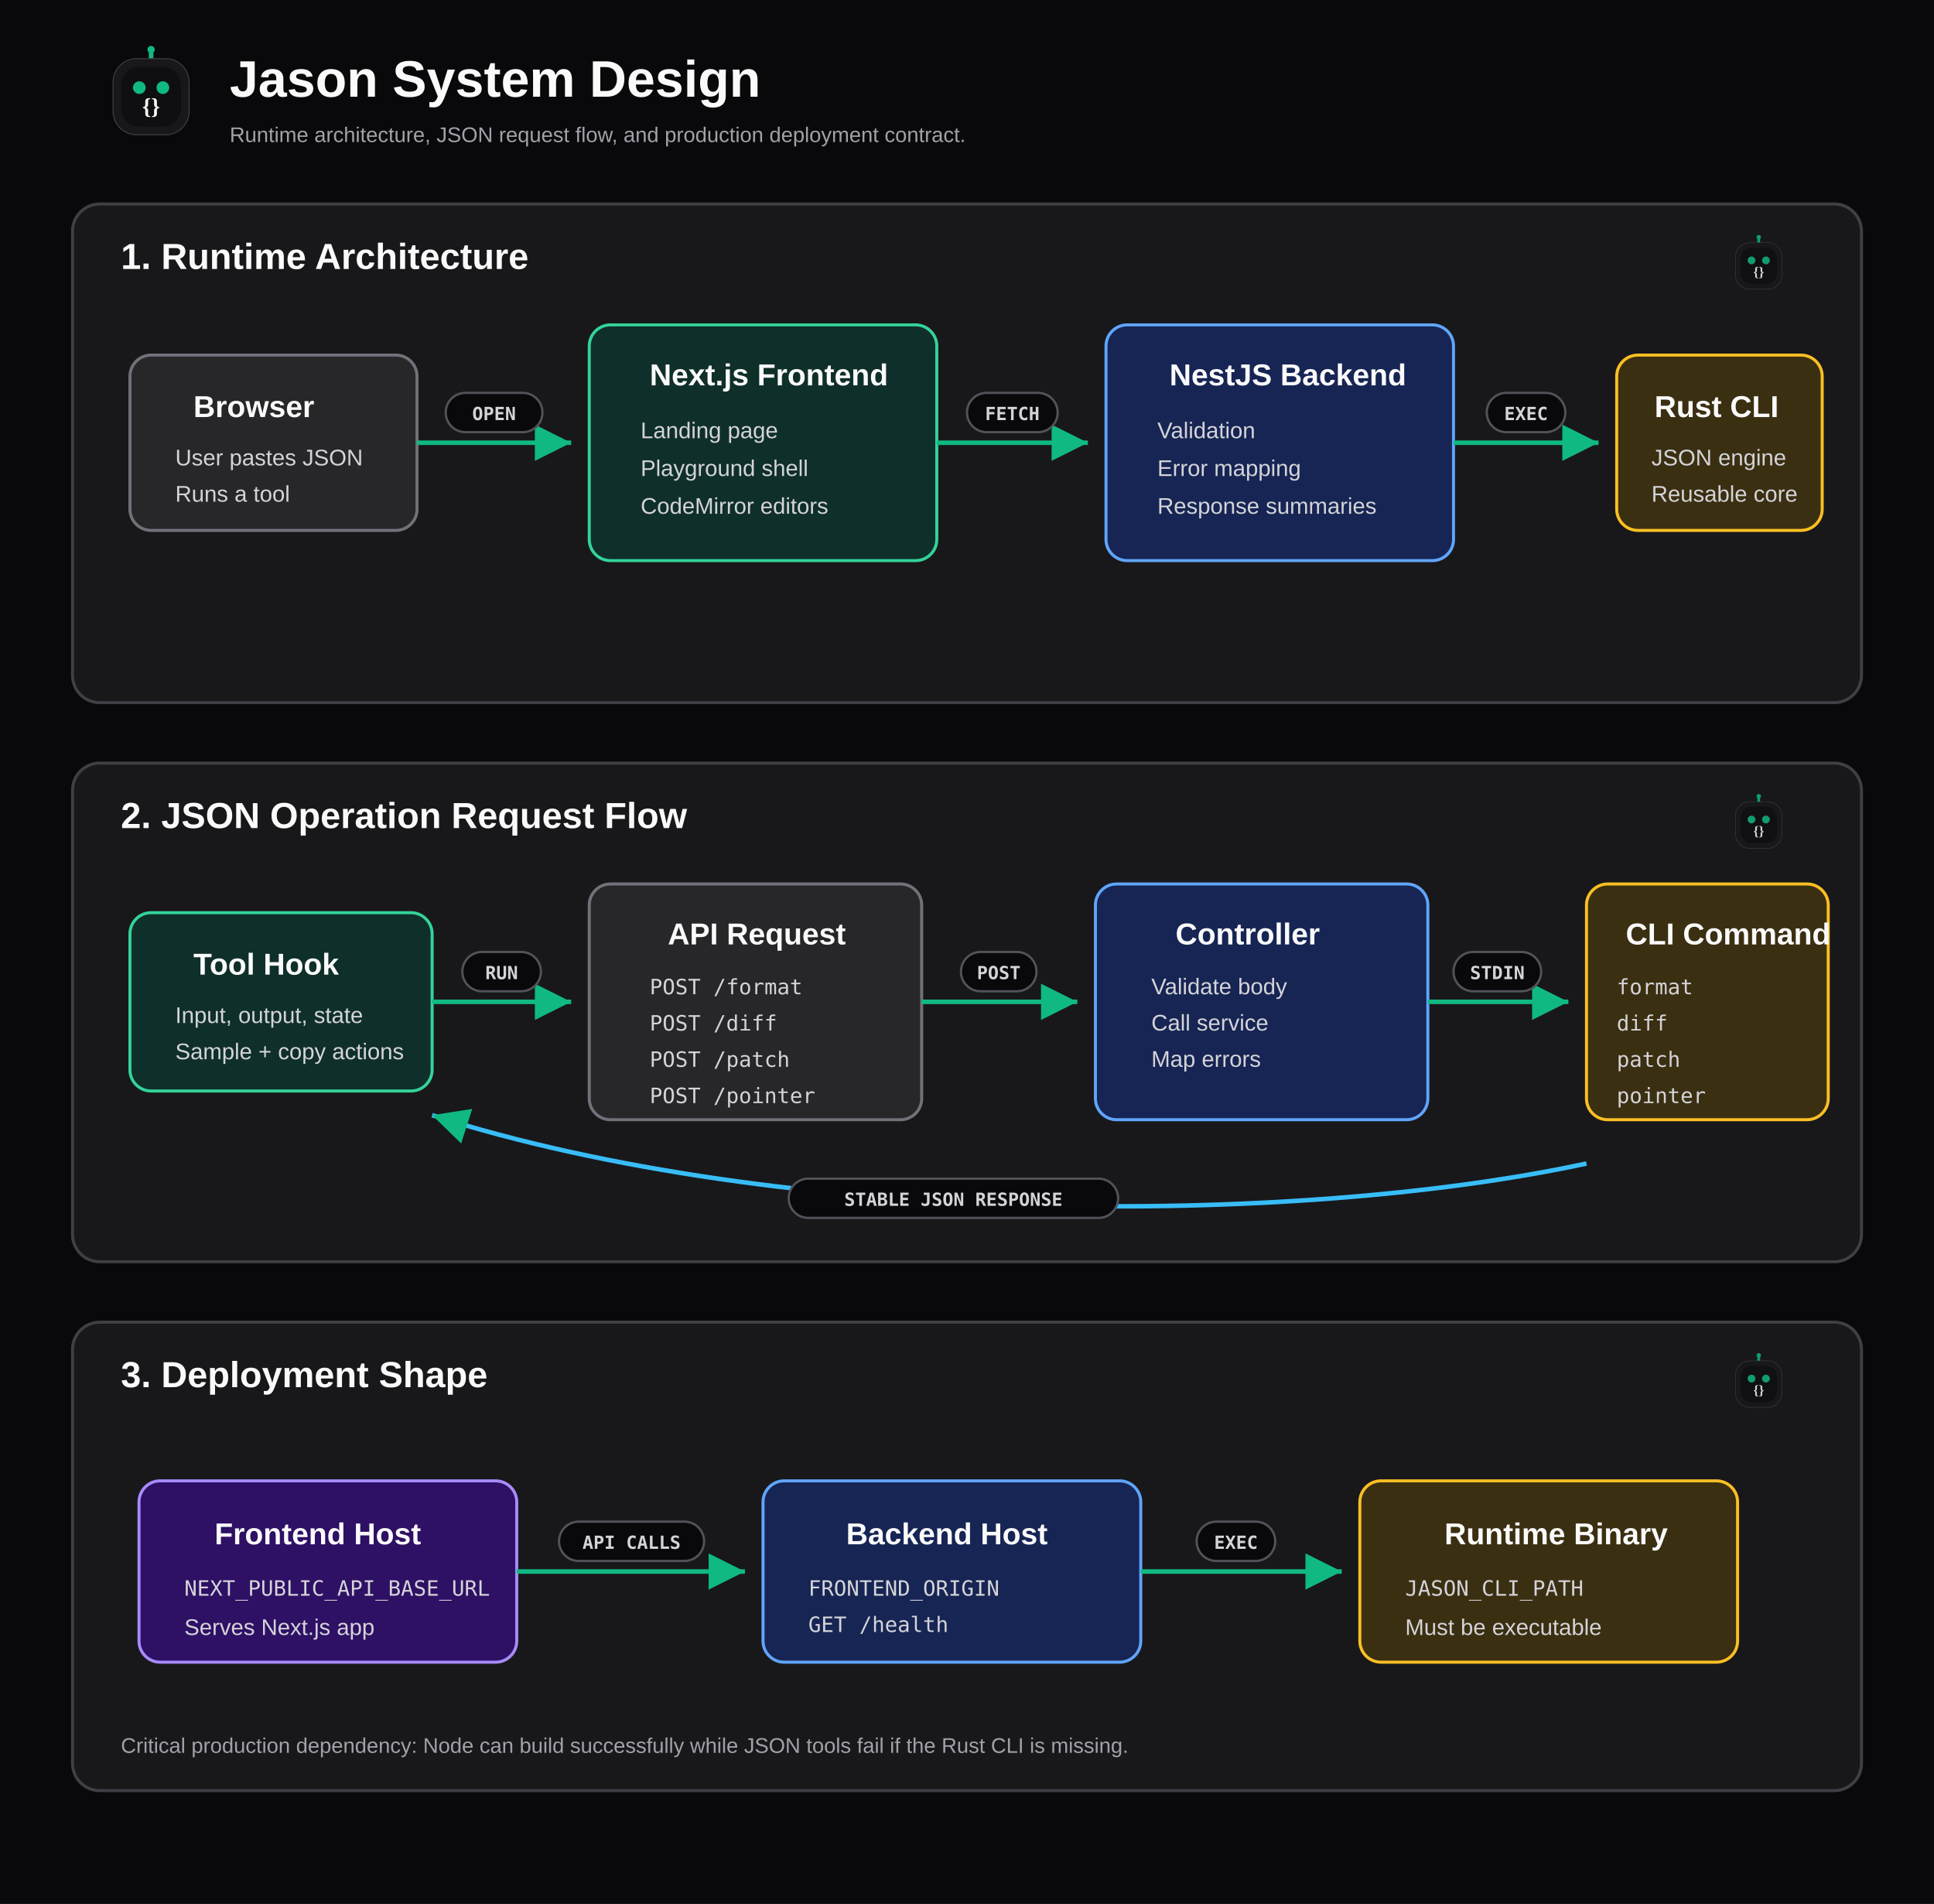
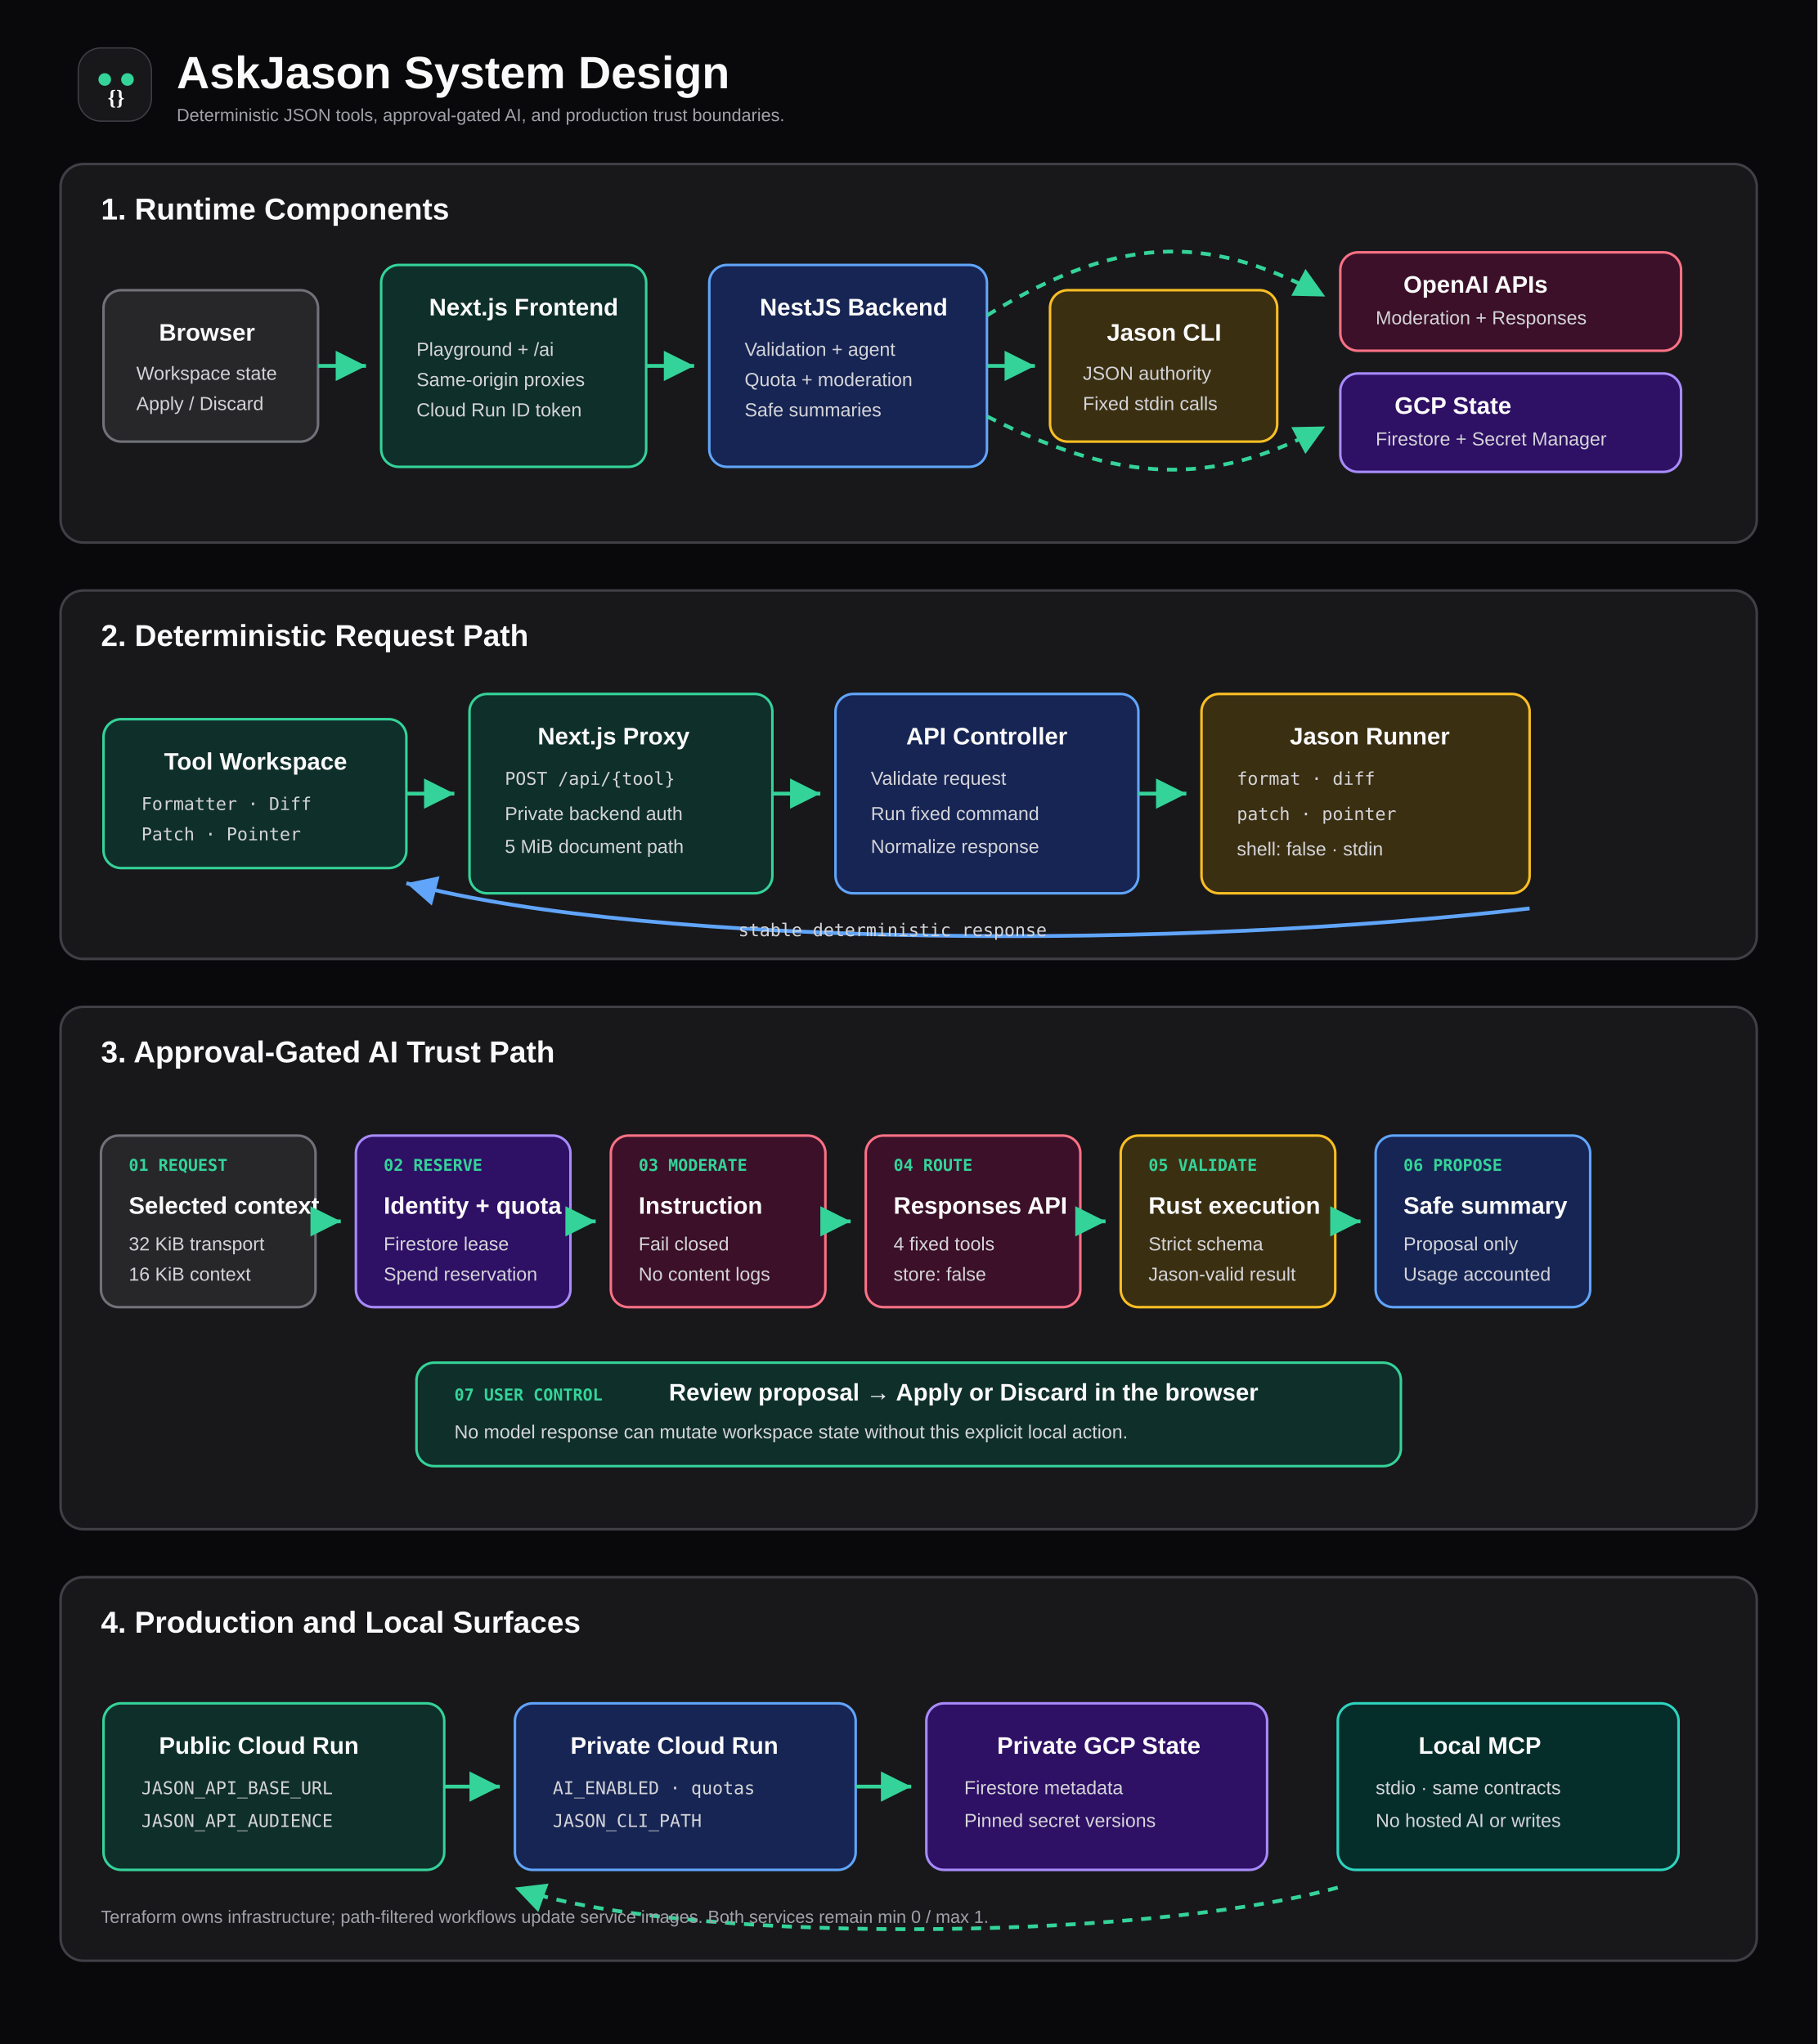
- <svg xmlns="http://www.w3.org/2000/svg" width="1280" height="1260" viewBox="0 0 1280 1260" role="img" aria-labelledby="title desc">
+ <svg xmlns="http://www.w3.org/2000/svg" width="1440" height="1620" viewBox="0 0 1440 1620" role="img" aria-labelledby="title desc">
  <defs>
-     <marker id="arrow" markerWidth="12" markerHeight="12" refX="10" refY="6" orient="auto" markerUnits="strokeWidth">
-       <path d="M2,2 L10,6 L2,10 Z" fill="#10b981" />
+     <marker id="arrow-green" markerWidth="12" markerHeight="12" refX="10" refY="6" orient="auto" markerUnits="strokeWidth">
+       <path d="M2,2 L10,6 L2,10 Z" fill="#34d399" />
    </marker>
-     <symbol id="jasonMark" viewBox="0 0 120 120">
-       <path d="M60 18V10" stroke="#10b981" stroke-width="5" stroke-linecap="round" />
-       <circle cx="60" cy="8" r="4" fill="#10b981" />
-       <rect x="18" y="18" width="84" height="84" rx="26" fill="#18181b" stroke="#3f3f46" />
-       <rect x="27" y="27" width="66" height="66" rx="20" fill="#09090b" opacity="0.58" />
-       <circle cx="47" cy="50" r="7" fill="#10b981" />
-       <circle cx="73" cy="50" r="7" fill="#10b981" />
-       <text x="60" y="79" text-anchor="middle" font-size="25" font-weight="700" fill="#fafafa">{}</text>
-     </symbol>
+     <marker id="arrow-blue" markerWidth="12" markerHeight="12" refX="10" refY="6" orient="auto" markerUnits="strokeWidth">
+       <path d="M2,2 L10,6 L2,10 Z" fill="#60a5fa" />
+     </marker>
    <style>
      .bg { fill: #09090b; }
      .section { fill: #18181b; stroke: #3f3f46; stroke-width: 2; rx: 18; }
      .box { fill: #27272a; stroke: #71717a; stroke-width: 2; rx: 14; }
      .frontend { fill: #0f2f2a; stroke: #34d399; }
      .backend { fill: #172554; stroke: #60a5fa; }
      .cli { fill: #3b2f12; stroke: #fbbf24; }
-       .deploy { fill: #2e1065; stroke: #a78bfa; }
-       .labelPill { fill: #09090b; stroke: #52525b; stroke-width: 1.5; rx: 13; }
-       .title { fill: #fafafa; font: 700 34px Arial, sans-serif; }
+       .provider { fill: #3b1028; stroke: #fb7185; }
+       .state { fill: #2e1065; stroke: #a78bfa; }
+       .mcp { fill: #052e2b; stroke: #2dd4bf; }
+       .title { fill: #fafafa; font: 700 36px Arial, sans-serif; }
      .sectionTitle { fill: #fafafa; font: 700 24px Arial, sans-serif; }
-       .label { fill: #fafafa; font: 700 20px Arial, sans-serif; }
+       .label { fill: #fafafa; font: 700 19px Arial, sans-serif; }
      .small { fill: #d4d4d8; font: 15px Arial, sans-serif; }
      .mono { fill: #d4d4d8; font: 14px Menlo, Consolas, monospace; }
-       .pillText { fill: #d4d4d8; font: 700 12px Menlo, Consolas, monospace; }
      .muted { fill: #a1a1aa; font: 14px Arial, sans-serif; }
-       .arrow { stroke: #10b981; stroke-width: 3; fill: none; marker-end: url(#arrow); }
-       .returnArrow { stroke: #38bdf8; stroke-width: 3; fill: none; marker-end: url(#arrow); }
+       .step { fill: #34d399; font: 700 13px Menlo, Consolas, monospace; }
+       .arrow { stroke: #34d399; stroke-width: 3; fill: none; marker-end: url(#arrow-green); }
+       .returnArrow { stroke: #60a5fa; stroke-width: 3; fill: none; marker-end: url(#arrow-blue); }
+       .dash { stroke-dasharray: 8 7; }
    </style>
  </defs>
-   <rect class="bg" width="1280" height="1260" />
-   <use href="#jasonMark" x="64" y="28" width="72" height="72" />
-   <text class="title" x="152" y="64">Jason System Design</text>
-   <text class="muted" x="152" y="94">Runtime architecture, JSON request flow, and production deployment contract.</text>
-   <rect class="section" x="48" y="135" width="1184" height="330" />
-   <text class="sectionTitle" x="80" y="178">1. Runtime Architecture</text>
-   <use href="#jasonMark" x="1142" y="154" width="44" height="44" opacity="0.82" />
-   <rect class="box" x="86" y="235" width="190" height="116" />
-   <text class="label" x="128" y="276">Browser</text>
-   <text class="small" x="116" y="308">User pastes JSON</text>
-   <text class="small" x="116" y="332">Runs a tool</text>
-   <rect class="box frontend" x="390" y="215" width="230" height="156" />
-   <text class="label" x="430" y="255">Next.js Frontend</text>
-   <text class="small" x="424" y="290">Landing page</text>
-   <text class="small" x="424" y="315">Playground shell</text>
-   <text class="small" x="424" y="340">CodeMirror editors</text>
-   <rect class="box backend" x="732" y="215" width="230" height="156" />
-   <text class="label" x="774" y="255">NestJS Backend</text>
-   <text class="small" x="766" y="290">Validation</text>
-   <text class="small" x="766" y="315">Error mapping</text>
-   <text class="small" x="766" y="340">Response summaries</text>
-   <rect class="box cli" x="1070" y="235" width="136" height="116" />
-   <text class="label" x="1095" y="276">Rust CLI</text>
-   <text class="small" x="1093" y="308">JSON engine</text>
-   <text class="small" x="1093" y="332">Reusable core</text>
-   <path class="arrow" d="M276 293 H378" />
-   <rect class="labelPill" x="295" y="260" width="64" height="26" />
-   <text class="pillText" x="327" y="278" text-anchor="middle">OPEN</text>
-   <path class="arrow" d="M620 293 H720" />
-   <rect class="labelPill" x="640" y="260" width="60" height="26" />
-   <text class="pillText" x="670" y="278" text-anchor="middle">FETCH</text>
-   <path class="arrow" d="M962 293 H1058" />
-   <rect class="labelPill" x="984" y="260" width="52" height="26" />
-   <text class="pillText" x="1010" y="278" text-anchor="middle">EXEC</text>
-   <rect class="section" x="48" y="505" width="1184" height="330" />
-   <text class="sectionTitle" x="80" y="548">2. JSON Operation Request Flow</text>
-   <use href="#jasonMark" x="1142" y="524" width="44" height="44" opacity="0.82" />
-   <rect class="box frontend" x="86" y="604" width="200" height="118" />
-   <text class="label" x="128" y="645">Tool Hook</text>
-   <text class="small" x="116" y="677">Input, output, state</text>
-   <text class="small" x="116" y="701">Sample + copy actions</text>
-   <rect class="box" x="390" y="585" width="220" height="156" />
-   <text class="label" x="442" y="625">API Request</text>
-   <text class="mono" x="430" y="658">POST /format</text>
-   <text class="mono" x="430" y="682">POST /diff</text>
-   <text class="mono" x="430" y="706">POST /patch</text>
-   <text class="mono" x="430" y="730">POST /pointer</text>
-   <rect class="box backend" x="725" y="585" width="220" height="156" />
-   <text class="label" x="778" y="625">Controller</text>
-   <text class="small" x="762" y="658">Validate body</text>
-   <text class="small" x="762" y="682">Call service</text>
-   <text class="small" x="762" y="706">Map errors</text>
-   <rect class="box cli" x="1050" y="585" width="160" height="156" />
-   <text class="label" x="1076" y="625">CLI Command</text>
-   <text class="mono" x="1070" y="658">format</text>
-   <text class="mono" x="1070" y="682">diff</text>
-   <text class="mono" x="1070" y="706">patch</text>
-   <text class="mono" x="1070" y="730">pointer</text>
-   <path class="arrow" d="M286 663 H378" />
-   <rect class="labelPill" x="306" y="630" width="52" height="26" />
-   <text class="pillText" x="332" y="648" text-anchor="middle">RUN</text>
-   <path class="arrow" d="M610 663 H713" />
-   <rect class="labelPill" x="636" y="630" width="50" height="26" />
-   <text class="pillText" x="661" y="648" text-anchor="middle">POST</text>
-   <path class="arrow" d="M945 663 H1038" />
-   <rect class="labelPill" x="962" y="630" width="58" height="26" />
-   <text class="pillText" x="991" y="648" text-anchor="middle">STDIN</text>
-   <path class="returnArrow" d="M1050 770 C855 812 518 812 286 738" />
-   <rect class="labelPill" x="522" y="780" width="218" height="26" />
-   <text class="pillText" x="631" y="798" text-anchor="middle">STABLE JSON RESPONSE</text>
-   <rect class="section" x="48" y="875" width="1184" height="310" />
-   <text class="sectionTitle" x="80" y="918">3. Deployment Shape</text>
-   <use href="#jasonMark" x="1142" y="894" width="44" height="44" opacity="0.82" />
-   <rect class="box deploy" x="92" y="980" width="250" height="120" />
-   <text class="label" x="142" y="1022">Frontend Host</text>
-   <text class="mono" x="122" y="1056">NEXT_PUBLIC_API_BASE_URL</text>
-   <text class="small" x="122" y="1082">Serves Next.js app</text>
-   <rect class="box backend" x="505" y="980" width="250" height="120" />
-   <text class="label" x="560" y="1022">Backend Host</text>
-   <text class="mono" x="535" y="1056">FRONTEND_ORIGIN</text>
-   <text class="mono" x="535" y="1080">GET /health</text>
-   <rect class="box cli" x="900" y="980" width="250" height="120" />
-   <text class="label" x="956" y="1022">Runtime Binary</text>
-   <text class="mono" x="930" y="1056">JASON_CLI_PATH</text>
-   <text class="small" x="930" y="1082">Must be executable</text>
-   <path class="arrow" d="M342 1040 H493" />
-   <rect class="labelPill" x="370" y="1007" width="96" height="26" />
-   <text class="pillText" x="418" y="1025" text-anchor="middle">API CALLS</text>
-   <path class="arrow" d="M755 1040 H888" />
-   <rect class="labelPill" x="792" y="1007" width="52" height="26" />
-   <text class="pillText" x="818" y="1025" text-anchor="middle">EXEC</text>
-   <text class="muted" x="80" y="1160">Critical production dependency: Node can build successfully while JSON tools fail if the Rust CLI is missing.</text>
+   <rect class="bg" width="1440" height="1620" />
+   <rect x="62" y="38" width="58" height="58" rx="18" fill="#18181b" stroke="#3f3f46" />
+   <circle cx="83" cy="63" r="5" fill="#34d399" />
+   <circle cx="101" cy="63" r="5" fill="#34d399" />
+   <text x="92" y="83" text-anchor="middle" font-size="17" font-weight="700" fill="#fafafa">{}</text>
+   <text class="title" x="140" y="70">AskJason System Design</text>
+   <text class="muted" x="140" y="96">Deterministic JSON tools, approval-gated AI, and production trust boundaries.</text>
+   <rect class="section" x="48" y="130" width="1344" height="300" />
+   <text class="sectionTitle" x="80" y="174">1. Runtime Components</text>
+   <rect class="box" x="82" y="230" width="170" height="120" />
+   <text class="label" x="126" y="270">Browser</text>
+   <text class="small" x="108" y="301">Workspace state</text>
+   <text class="small" x="108" y="325">Apply / Discard</text>
+   <rect class="box frontend" x="302" y="210" width="210" height="160" />
+   <text class="label" x="340" y="250">Next.js Frontend</text>
+   <text class="small" x="330" y="282">Playground + /ai</text>
+   <text class="small" x="330" y="306">Same-origin proxies</text>
+   <text class="small" x="330" y="330">Cloud Run ID token</text>
+   <rect class="box backend" x="562" y="210" width="220" height="160" />
+   <text class="label" x="602" y="250">NestJS Backend</text>
+   <text class="small" x="590" y="282">Validation + agent</text>
+   <text class="small" x="590" y="306">Quota + moderation</text>
+   <text class="small" x="590" y="330">Safe summaries</text>
+   <rect class="box cli" x="832" y="230" width="180" height="120" />
+   <text class="label" x="877" y="270">Jason CLI</text>
+   <text class="small" x="858" y="301">JSON authority</text>
+   <text class="small" x="858" y="325">Fixed stdin calls</text>
+   <rect class="box provider" x="1062" y="200" width="270" height="78" />
+   <text class="label" x="1112" y="232">OpenAI APIs</text>
+   <text class="small" x="1090" y="257">Moderation + Responses</text>
+   <rect class="box state" x="1062" y="296" width="270" height="78" />
+   <text class="label" x="1105" y="328">GCP State</text>
+   <text class="small" x="1090" y="353">Firestore + Secret Manager</text>
+   <path class="arrow" d="M252 290 H290" />
+   <path class="arrow" d="M512 290 H550" />
+   <path class="arrow" d="M782 290 H820" />
+   <path class="arrow dash" d="M782 250 C895 180 965 190 1050 235" />
+   <path class="arrow dash" d="M782 330 C900 390 970 380 1050 338" />
+   <rect class="section" x="48" y="468" width="1344" height="292" />
+   <text class="sectionTitle" x="80" y="512">2. Deterministic Request Path</text>
+   <rect class="box frontend" x="82" y="570" width="240" height="118" />
+   <text class="label" x="130" y="610">Tool Workspace</text>
+   <text class="mono" x="112" y="642">Formatter · Diff</text>
+   <text class="mono" x="112" y="666">Patch · Pointer</text>
+   <rect class="box frontend" x="372" y="550" width="240" height="158" />
+   <text class="label" x="426" y="590">Next.js Proxy</text>
+   <text class="mono" x="400" y="622">POST /api/{tool}</text>
+   <text class="small" x="400" y="650">Private backend auth</text>
+   <text class="small" x="400" y="676">5 MiB document path</text>
+   <rect class="box backend" x="662" y="550" width="240" height="158" />
+   <text class="label" x="718" y="590">API Controller</text>
+   <text class="small" x="690" y="622">Validate request</text>
+   <text class="small" x="690" y="650">Run fixed command</text>
+   <text class="small" x="690" y="676">Normalize response</text>
+   <rect class="box cli" x="952" y="550" width="260" height="158" />
+   <text class="label" x="1022" y="590">Jason Runner</text>
+   <text class="mono" x="980" y="622">format · diff</text>
+   <text class="mono" x="980" y="650">patch · pointer</text>
+   <text class="small" x="980" y="678">shell: false · stdin</text>
+   <path class="arrow" d="M322 629 H360" />
+   <path class="arrow" d="M612 629 H650" />
+   <path class="arrow" d="M902 629 H940" />
+   <path class="returnArrow" d="M1212 720 C940 752 520 752 322 700" />
+   <text class="mono" x="585" y="742">stable deterministic response</text>
+   <rect class="section" x="48" y="798" width="1344" height="414" />
+   <text class="sectionTitle" x="80" y="842">3. Approval-Gated AI Trust Path</text>
+   <rect class="box" x="80" y="900" width="170" height="136" />
+   <text class="step" x="102" y="928">01 REQUEST</text>
+   <text class="label" x="102" y="962">Selected context</text>
+   <text class="small" x="102" y="991">32 KiB transport</text>
+   <text class="small" x="102" y="1015">16 KiB context</text>
+   <rect class="box state" x="282" y="900" width="170" height="136" />
+   <text class="step" x="304" y="928">02 RESERVE</text>
+   <text class="label" x="304" y="962">Identity + quota</text>
+   <text class="small" x="304" y="991">Firestore lease</text>
+   <text class="small" x="304" y="1015">Spend reservation</text>
+   <rect class="box provider" x="484" y="900" width="170" height="136" />
+   <text class="step" x="506" y="928">03 MODERATE</text>
+   <text class="label" x="506" y="962">Instruction</text>
+   <text class="small" x="506" y="991">Fail closed</text>
+   <text class="small" x="506" y="1015">No content logs</text>
+   <rect class="box provider" x="686" y="900" width="170" height="136" />
+   <text class="step" x="708" y="928">04 ROUTE</text>
+   <text class="label" x="708" y="962">Responses API</text>
+   <text class="small" x="708" y="991">4 fixed tools</text>
+   <text class="small" x="708" y="1015">store: false</text>
+   <rect class="box cli" x="888" y="900" width="170" height="136" />
+   <text class="step" x="910" y="928">05 VALIDATE</text>
+   <text class="label" x="910" y="962">Rust execution</text>
+   <text class="small" x="910" y="991">Strict schema</text>
+   <text class="small" x="910" y="1015">Jason-valid result</text>
+   <rect class="box backend" x="1090" y="900" width="170" height="136" />
+   <text class="step" x="1112" y="928">06 PROPOSE</text>
+   <text class="label" x="1112" y="962">Safe summary</text>
+   <text class="small" x="1112" y="991">Proposal only</text>
+   <text class="small" x="1112" y="1015">Usage accounted</text>
+   <path class="arrow" d="M250 968 H270" />
+   <path class="arrow" d="M452 968 H472" />
+   <path class="arrow" d="M654 968 H674" />
+   <path class="arrow" d="M856 968 H876" />
+   <path class="arrow" d="M1058 968 H1078" />
+   <rect class="box frontend" x="330" y="1080" width="780" height="82" />
+   <text class="step" x="360" y="1110">07 USER CONTROL</text>
+   <text class="label" x="530" y="1110">Review proposal → Apply or Discard in the browser</text>
+   <text class="small" x="360" y="1140">No model response can mutate workspace state without this explicit local action.</text>
+   <rect class="section" x="48" y="1250" width="1344" height="304" />
+   <text class="sectionTitle" x="80" y="1294">4. Production and Local Surfaces</text>
+   <rect class="box frontend" x="82" y="1350" width="270" height="132" />
+   <text class="label" x="126" y="1390">Public Cloud Run</text>
+   <text class="mono" x="112" y="1422">JASON_API_BASE_URL</text>
+   <text class="mono" x="112" y="1448">JASON_API_AUDIENCE</text>
+   <rect class="box backend" x="408" y="1350" width="270" height="132" />
+   <text class="label" x="452" y="1390">Private Cloud Run</text>
+   <text class="mono" x="438" y="1422">AI_ENABLED · quotas</text>
+   <text class="mono" x="438" y="1448">JASON_CLI_PATH</text>
+   <rect class="box state" x="734" y="1350" width="270" height="132" />
+   <text class="label" x="790" y="1390">Private GCP State</text>
+   <text class="small" x="764" y="1422">Firestore metadata</text>
+   <text class="small" x="764" y="1448">Pinned secret versions</text>
+   <rect class="box mcp" x="1060" y="1350" width="270" height="132" />
+   <text class="label" x="1124" y="1390">Local MCP</text>
+   <text class="small" x="1090" y="1422">stdio · same contracts</text>
+   <text class="small" x="1090" y="1448">No hosted AI or writes</text>
+   <path class="arrow" d="M352 1416 H396" />
+   <path class="arrow" d="M678 1416 H722" />
+   <path class="arrow dash" d="M1060 1496 C900 1540 530 1540 408 1496" />
+   <text class="muted" x="80" y="1524">Terraform owns infrastructure; path-filtered workflows update service images. Both services remain min 0 / max 1.</text>
</svg>
